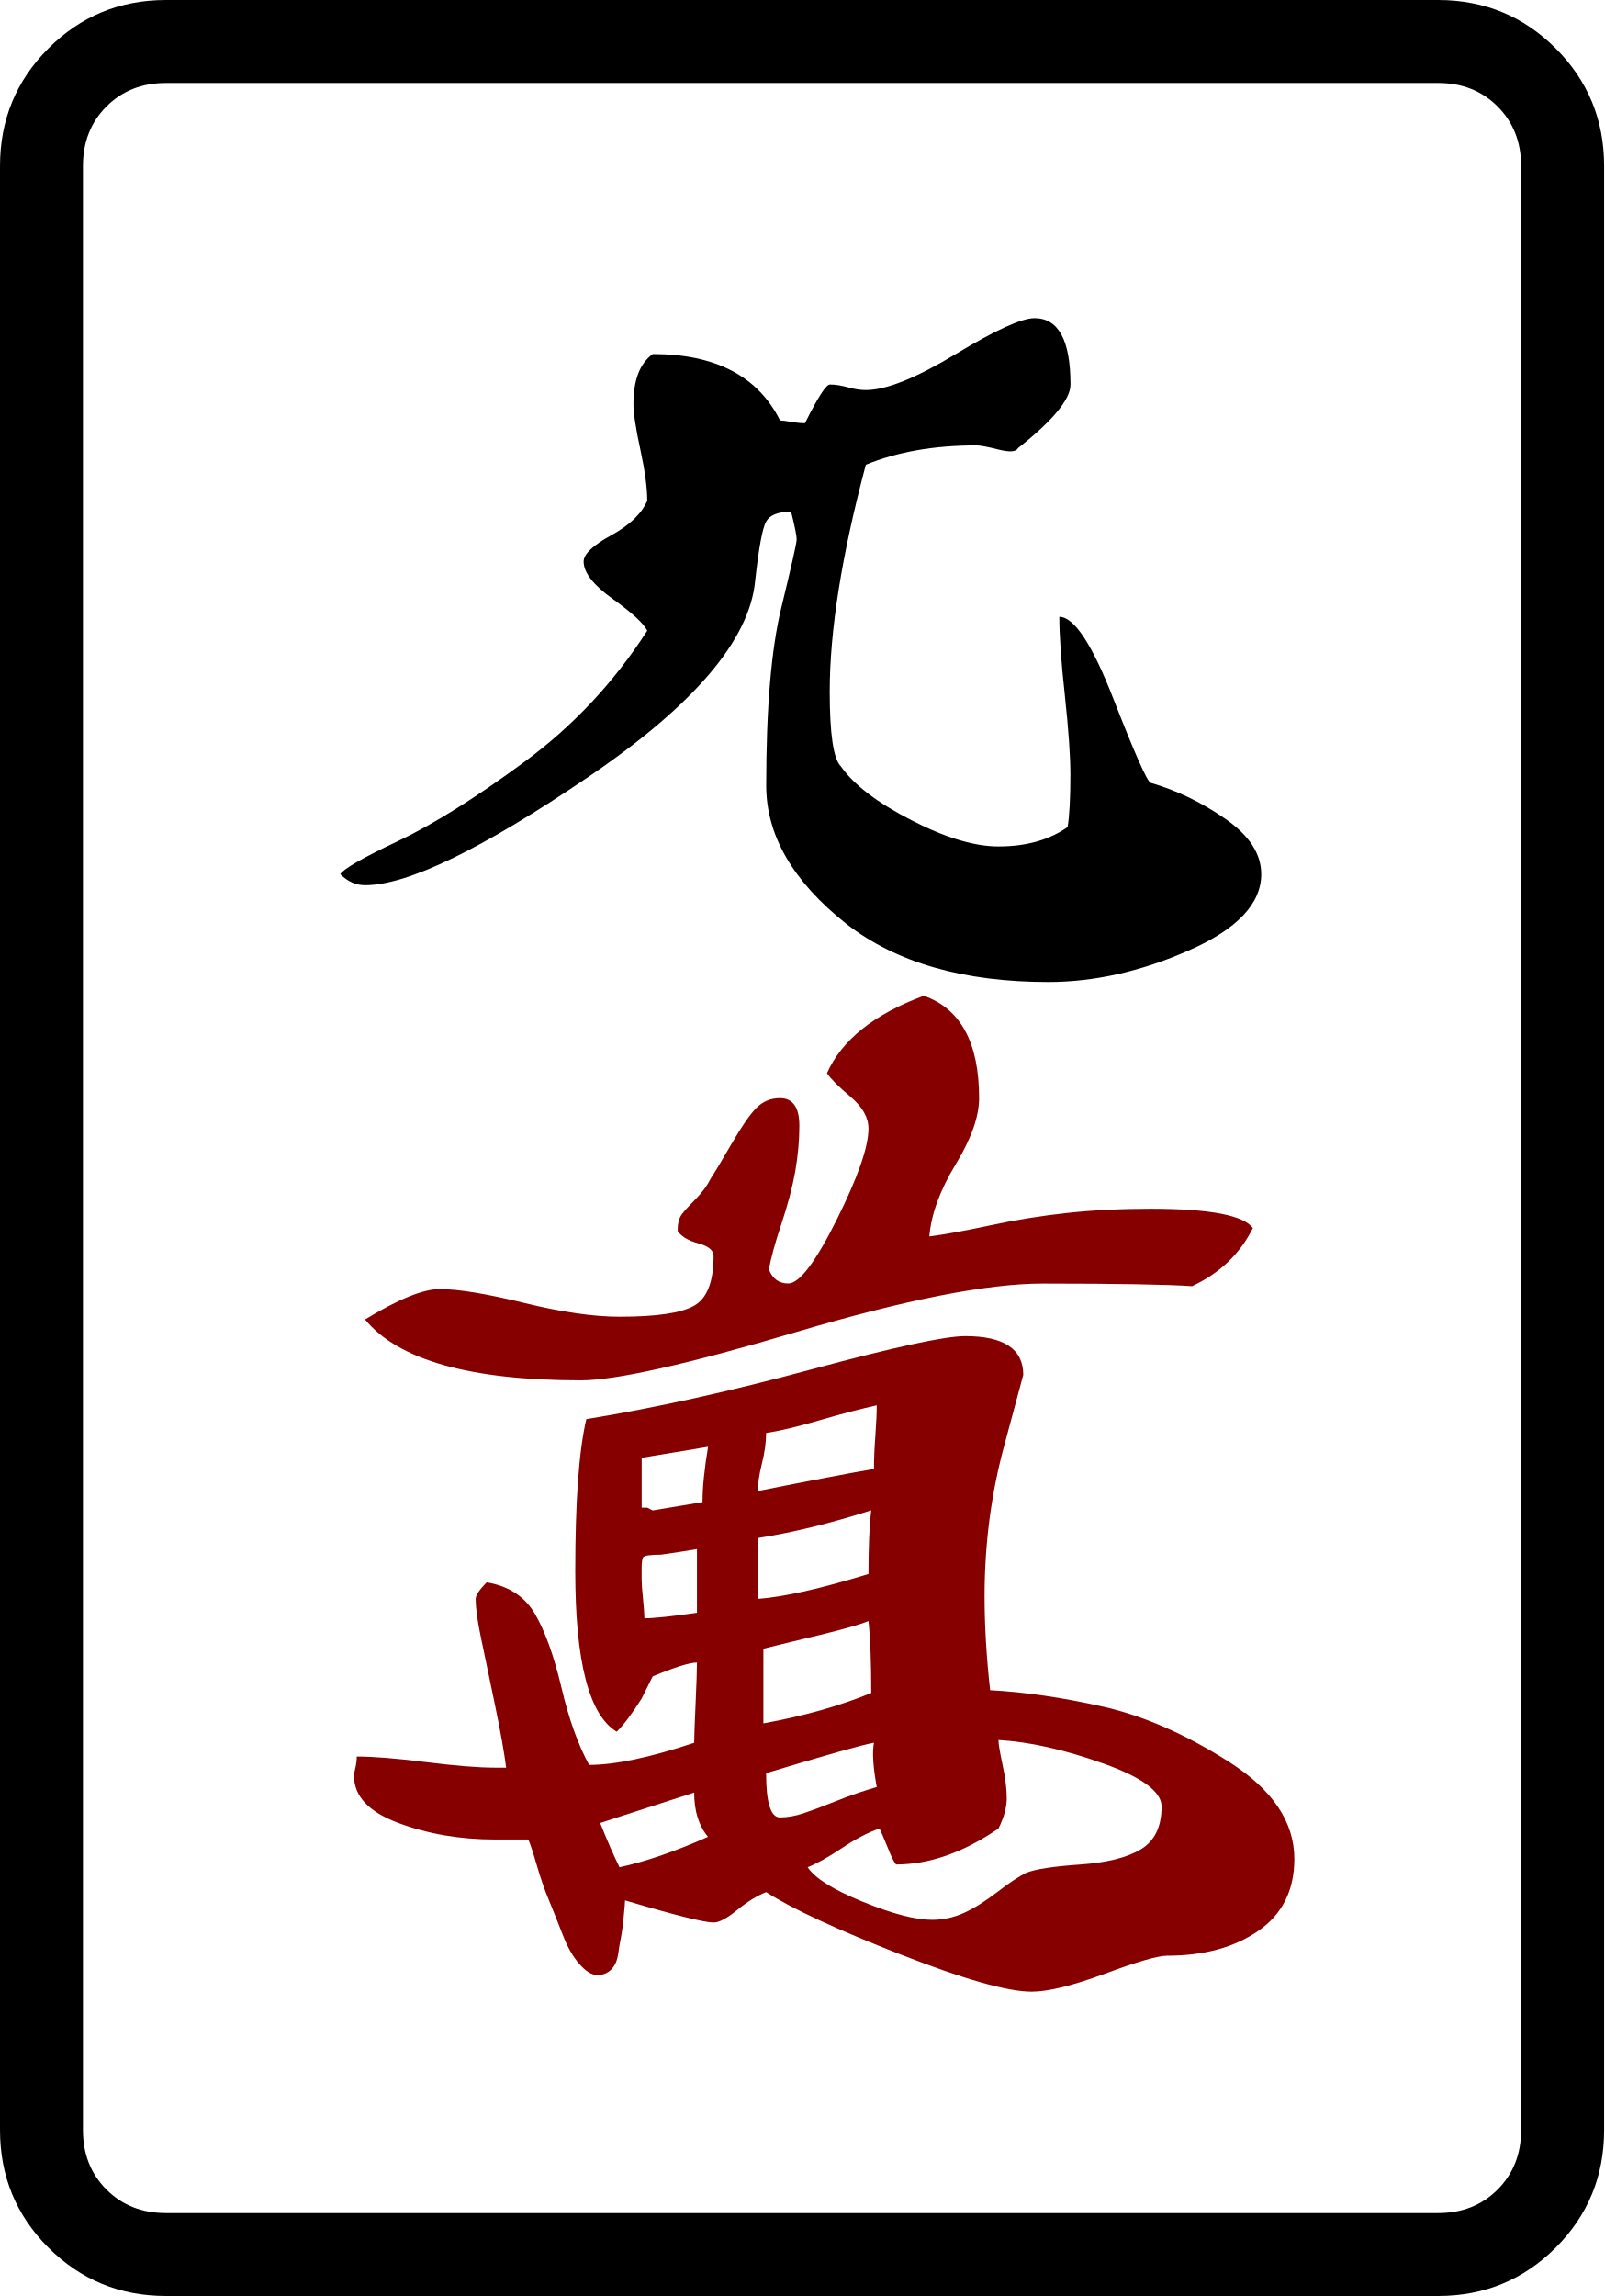
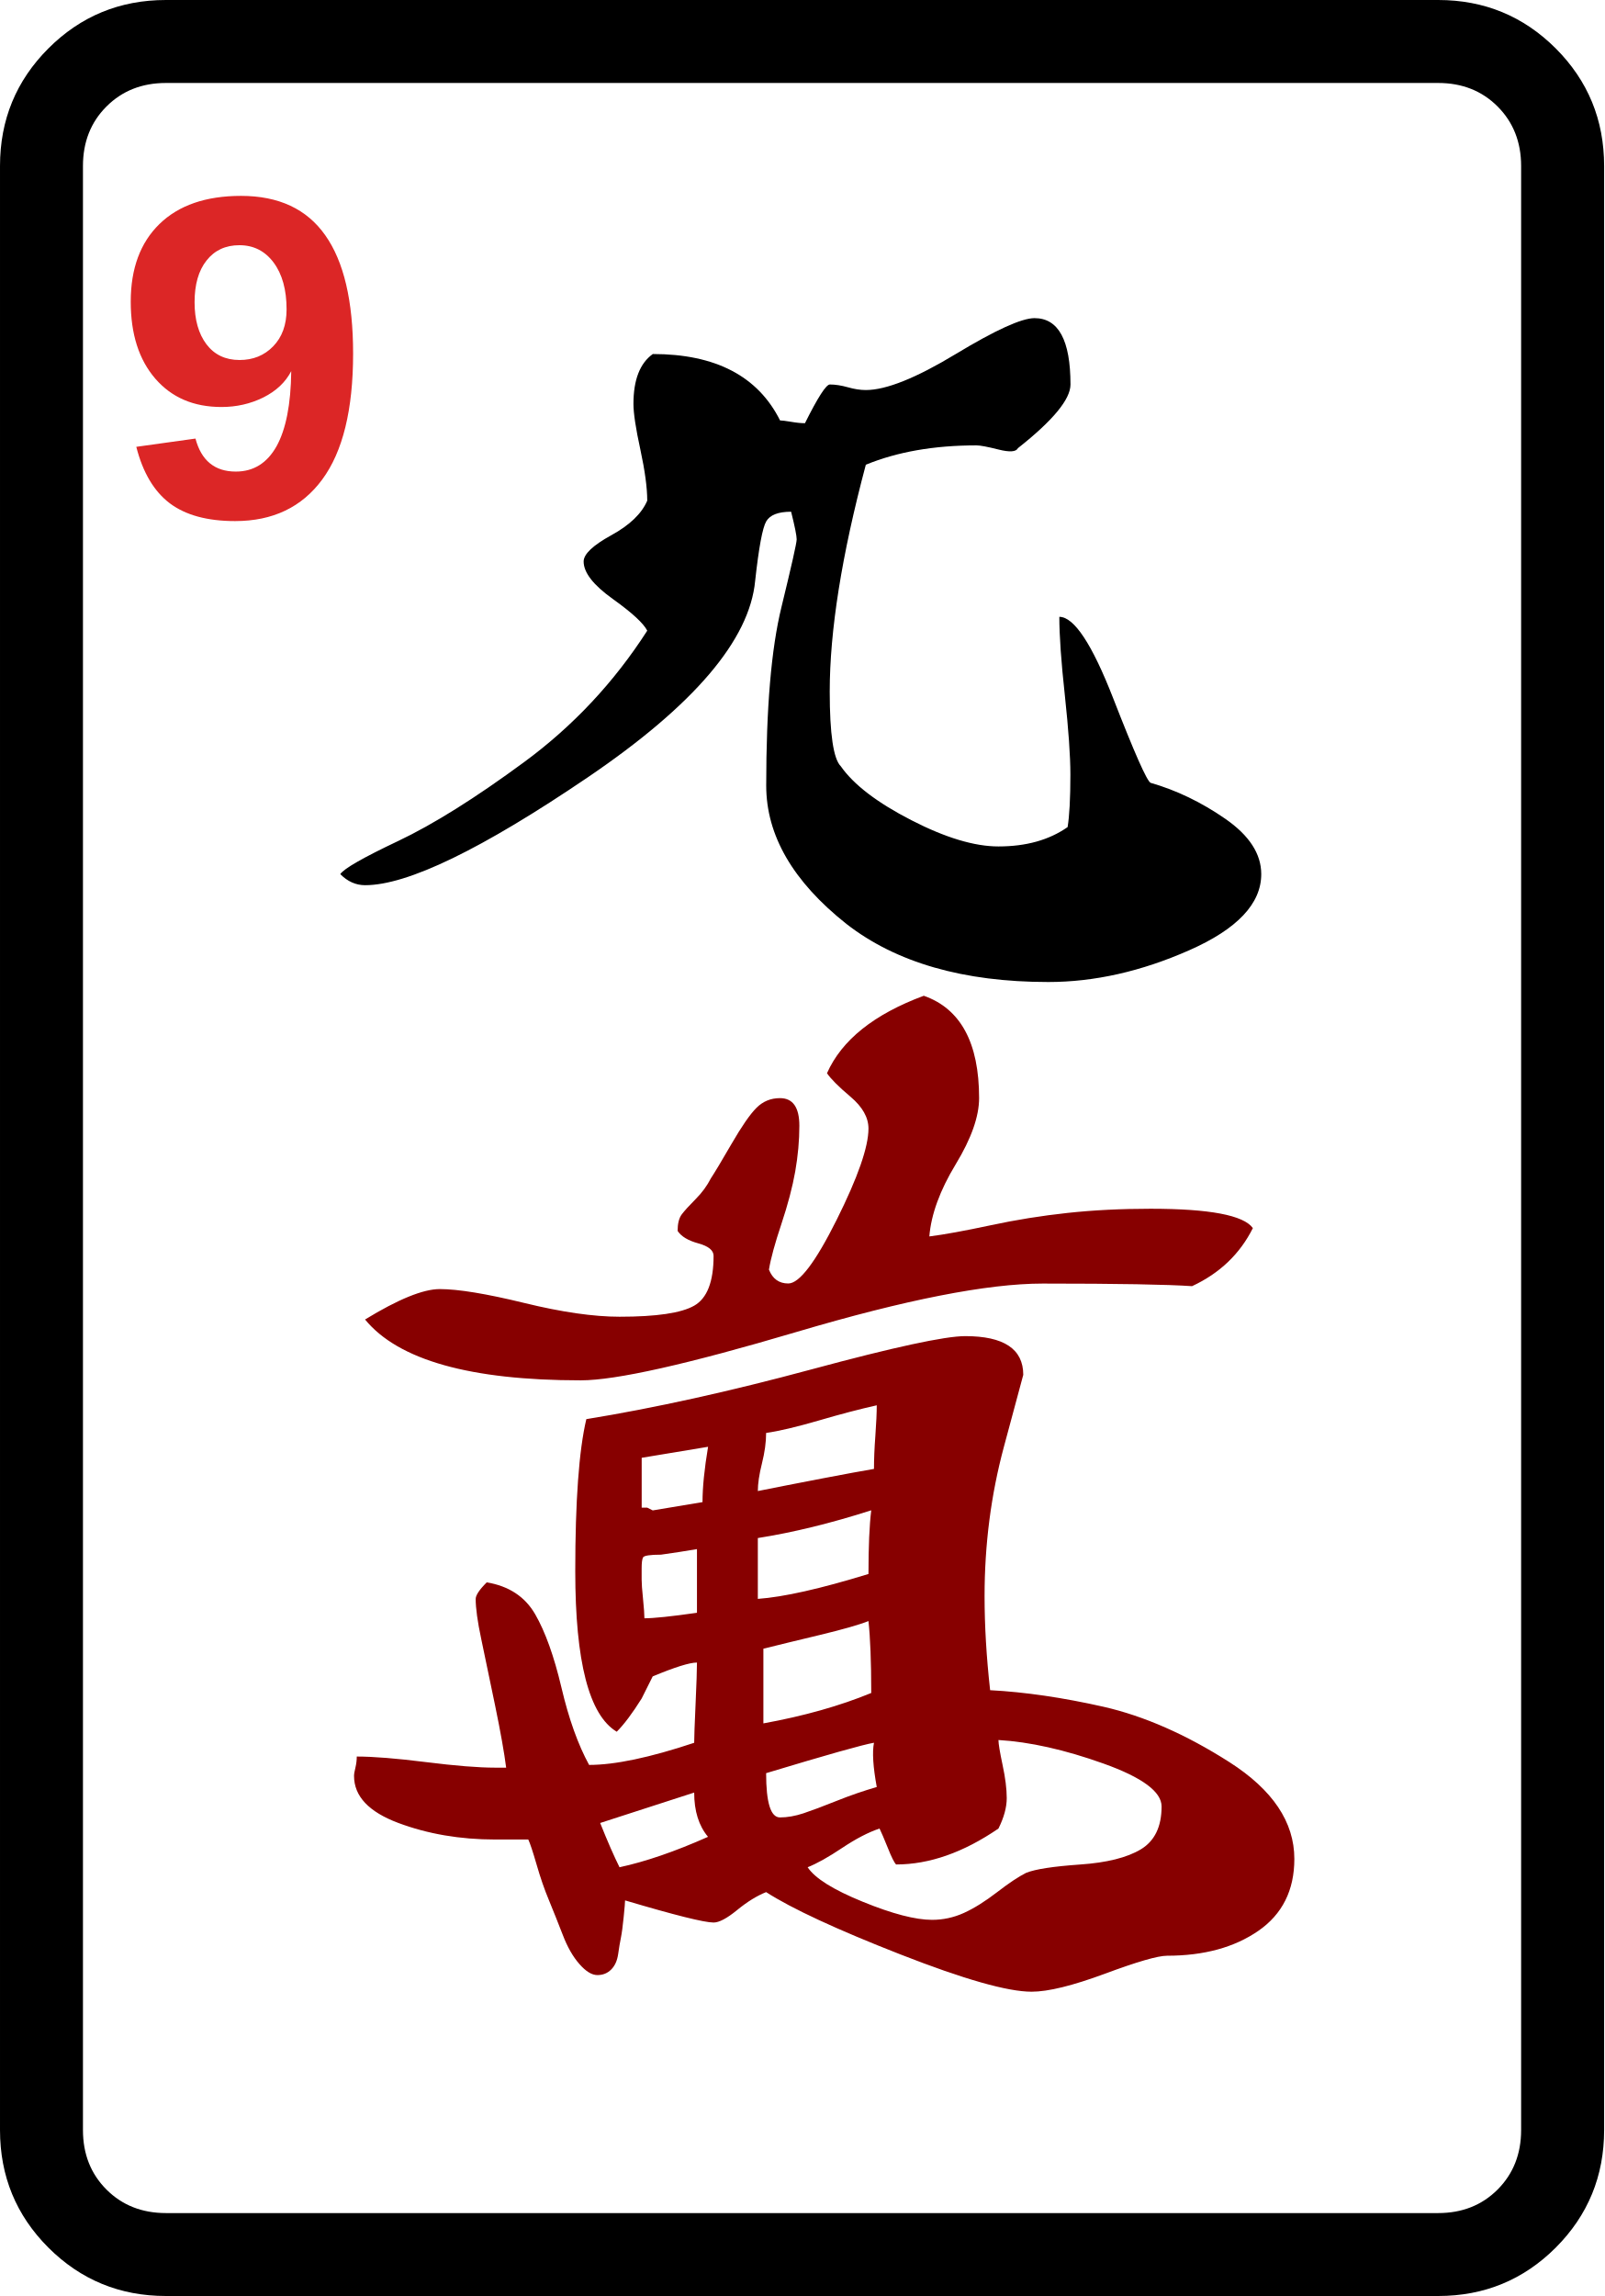
<svg xmlns="http://www.w3.org/2000/svg" version="1.1" id="图层_1" x="0px" y="0px" width="139.764" height="200" viewBox="0 0 139.764 200" enable-background="new 0 0 714 341" xml:space="preserve">
  <defs id="defs619" />
  <g transform="matrix(4.033234,0,0,4.033234,-1300.504,-33.17738)" id="g1576">
    <path id="path62" d="M 357.1,11.811 V 54.23 c 0,0.995 -0.349,1.842 -1.045,2.539 -0.697,0.696 -1.544,1.045 -2.54,1.045 h -27.483 c -0.996,0 -1.843,-0.349 -2.54,-1.045 -0.697,-0.697 -1.045,-1.544 -1.045,-2.539 V 11.811 c 0,-0.995 0.348,-1.842 1.045,-2.539 0.697,-0.697 1.543,-1.046 2.54,-1.046 h 27.483 c 0.995,0 1.842,0.349 2.54,1.046 0.696,0.697 1.045,1.543 1.045,2.539 z m -3.585,-1.793 h -27.483 c -0.519,0 -0.947,0.17 -1.285,0.508 -0.339,0.339 -0.508,0.768 -0.508,1.285 V 54.23 c 0,0.517 0.169,0.946 0.508,1.285 0.338,0.338 0.766,0.508 1.285,0.508 h 27.483 c 0.518,0 0.946,-0.17 1.284,-0.508 0.338,-0.339 0.508,-0.768 0.508,-1.285 V 11.811 c 0,-0.517 -0.17,-0.946 -0.508,-1.285 -0.338,-0.338 -0.766,-0.508 -1.284,-0.508 z" />
    <path id="path64" d="m 340.371,23.162 c 0,0.917 0.08,1.455 0.239,1.613 0.278,0.398 0.787,0.787 1.524,1.165 0.737,0.379 1.364,0.567 1.882,0.567 0.598,0 1.095,-0.139 1.494,-0.418 0.039,-0.239 0.06,-0.617 0.06,-1.135 0,-0.398 -0.04,-0.965 -0.119,-1.703 -0.081,-0.737 -0.12,-1.304 -0.12,-1.703 0.318,0 0.707,0.588 1.165,1.763 0.458,1.175 0.726,1.783 0.807,1.822 0.557,0.16 1.095,0.418 1.613,0.777 0.518,0.358 0.777,0.757 0.777,1.195 0,0.638 -0.518,1.186 -1.553,1.643 -1.036,0.458 -2.052,0.687 -3.047,0.687 -1.833,0 -3.287,-0.418 -4.362,-1.255 -1.155,-0.916 -1.732,-1.912 -1.732,-2.987 0,-1.673 0.109,-2.957 0.329,-3.854 0.218,-0.896 0.329,-1.384 0.329,-1.464 0,-0.079 -0.04,-0.278 -0.12,-0.597 -0.279,0 -0.458,0.07 -0.538,0.209 -0.081,0.14 -0.16,0.567 -0.239,1.285 -0.12,1.275 -1.325,2.688 -3.615,4.242 -2.291,1.554 -3.894,2.33 -4.81,2.33 -0.2,0 -0.379,-0.079 -0.537,-0.239 0.079,-0.12 0.498,-0.359 1.254,-0.717 0.756,-0.359 1.663,-0.926 2.718,-1.703 1.055,-0.776 1.942,-1.722 2.659,-2.838 -0.08,-0.159 -0.329,-0.388 -0.747,-0.687 -0.418,-0.299 -0.627,-0.568 -0.627,-0.807 0,-0.159 0.199,-0.348 0.597,-0.567 0.398,-0.218 0.658,-0.468 0.777,-0.747 0,-0.278 -0.05,-0.647 -0.149,-1.105 -0.1,-0.458 -0.149,-0.786 -0.149,-0.986 0,-0.517 0.139,-0.876 0.418,-1.076 1.354,0 2.271,0.478 2.749,1.434 0.039,0 0.119,0.01 0.239,0.03 0.12,0.021 0.219,0.03 0.299,0.03 0.278,-0.557 0.457,-0.836 0.538,-0.836 0.12,0 0.249,0.021 0.389,0.06 0.139,0.04 0.269,0.06 0.388,0.06 0.438,0 1.085,-0.259 1.941,-0.777 0.856,-0.517 1.424,-0.776 1.703,-0.776 0.518,0 0.777,0.478 0.777,1.434 0,0.319 -0.379,0.777 -1.135,1.374 -0.04,0.081 -0.179,0.09 -0.418,0.03 -0.239,-0.06 -0.398,-0.09 -0.478,-0.09 -0.917,0 -1.713,0.14 -2.39,0.418 -0.521,1.952 -0.78,3.585 -0.78,4.899 z" />
    <path style="fill:#870000" id="path66" d="m 337.503,44.133 c -0.16,0 -0.478,0.1 -0.956,0.299 l -0.239,0.478 c -0.2,0.319 -0.379,0.558 -0.538,0.717 -0.598,-0.358 -0.896,-1.513 -0.896,-3.465 0,-1.513 0.079,-2.608 0.239,-3.286 1.473,-0.239 3.096,-0.598 4.869,-1.076 1.771,-0.478 2.877,-0.717 3.316,-0.717 0.836,0 1.254,0.279 1.254,0.836 l -0.418,1.553 c -0.279,1.036 -0.418,2.112 -0.418,3.227 0,0.637 0.04,1.314 0.12,2.031 0.756,0.04 1.573,0.16 2.45,0.358 0.875,0.2 1.782,0.598 2.718,1.195 0.936,0.598 1.404,1.295 1.404,2.091 0,0.678 -0.26,1.195 -0.777,1.553 -0.518,0.358 -1.175,0.538 -1.972,0.538 -0.2,0 -0.648,0.13 -1.344,0.389 -0.698,0.258 -1.225,0.388 -1.583,0.388 -0.518,0 -1.464,-0.269 -2.838,-0.807 -1.374,-0.538 -2.34,-0.986 -2.897,-1.344 -0.2,0.08 -0.409,0.209 -0.627,0.388 -0.22,0.18 -0.389,0.269 -0.508,0.269 -0.2,0 -0.836,-0.159 -1.912,-0.478 0,0.041 -0.01,0.16 -0.03,0.358 -0.02,0.2 -0.04,0.349 -0.06,0.448 -0.021,0.1 -0.04,0.219 -0.06,0.358 -0.021,0.14 -0.07,0.249 -0.15,0.329 -0.08,0.08 -0.179,0.12 -0.298,0.12 -0.12,0 -0.25,-0.08 -0.389,-0.239 -0.14,-0.159 -0.259,-0.368 -0.358,-0.627 -0.1,-0.258 -0.2,-0.508 -0.298,-0.747 -0.1,-0.239 -0.189,-0.498 -0.269,-0.777 -0.081,-0.278 -0.14,-0.457 -0.179,-0.538 h -0.717 c -0.757,0 -1.455,-0.12 -2.091,-0.358 -0.638,-0.239 -0.956,-0.577 -0.956,-1.016 0,-0.039 0.01,-0.099 0.03,-0.179 0.019,-0.08 0.029,-0.159 0.029,-0.239 0.359,0 0.856,0.04 1.494,0.12 0.637,0.08 1.135,0.12 1.494,0.12 h 0.239 c -0.04,-0.318 -0.12,-0.767 -0.239,-1.344 -0.12,-0.577 -0.219,-1.055 -0.299,-1.434 -0.081,-0.378 -0.12,-0.667 -0.12,-0.866 0,-0.079 0.079,-0.199 0.239,-0.358 0.478,0.08 0.826,0.309 1.045,0.687 0.219,0.379 0.408,0.906 0.568,1.583 0.159,0.678 0.359,1.235 0.598,1.673 0.557,0 1.314,-0.159 2.27,-0.478 0,-0.119 0.01,-0.397 0.03,-0.836 0.02,-0.439 0.03,-0.738 0.03,-0.897 z m 7.468,-8.185 c -1.195,0 -2.967,0.349 -5.317,1.045 -2.351,0.697 -3.904,1.045 -4.66,1.045 -2.39,0 -3.943,-0.438 -4.661,-1.314 0.717,-0.438 1.255,-0.657 1.614,-0.657 0.397,0 1.005,0.1 1.822,0.299 0.816,0.2 1.503,0.298 2.062,0.298 0.796,0 1.334,-0.079 1.613,-0.239 0.278,-0.159 0.418,-0.517 0.418,-1.076 0,-0.119 -0.11,-0.209 -0.329,-0.269 -0.22,-0.06 -0.369,-0.149 -0.448,-0.269 0,-0.159 0.03,-0.278 0.09,-0.358 0.06,-0.079 0.159,-0.188 0.299,-0.329 0.139,-0.139 0.248,-0.289 0.329,-0.448 0.079,-0.12 0.229,-0.368 0.448,-0.747 0.219,-0.378 0.398,-0.637 0.538,-0.777 0.139,-0.139 0.308,-0.209 0.508,-0.209 0.278,0 0.418,0.2 0.418,0.597 0,0.319 -0.03,0.648 -0.089,0.986 -0.06,0.339 -0.16,0.717 -0.299,1.135 -0.14,0.418 -0.23,0.747 -0.269,0.986 0.08,0.2 0.218,0.299 0.418,0.299 0.239,0 0.587,-0.458 1.045,-1.375 0.457,-0.916 0.687,-1.573 0.687,-1.971 0,-0.239 -0.129,-0.468 -0.388,-0.687 -0.26,-0.219 -0.428,-0.389 -0.508,-0.508 0.318,-0.717 1.016,-1.274 2.091,-1.673 0.796,0.279 1.195,1.016 1.195,2.21 0,0.398 -0.169,0.876 -0.508,1.434 -0.338,0.559 -0.528,1.076 -0.567,1.554 0.318,-0.04 0.756,-0.12 1.314,-0.239 0.558,-0.12 1.115,-0.209 1.673,-0.269 0.557,-0.06 1.155,-0.09 1.792,-0.09 1.274,0 2.011,0.14 2.21,0.418 -0.279,0.558 -0.717,0.977 -1.314,1.254 -0.518,-0.036 -1.594,-0.056 -3.227,-0.056 z m -9.559,11.65 c 0.159,0.398 0.299,0.717 0.418,0.956 0.557,-0.12 1.195,-0.338 1.912,-0.657 -0.2,-0.239 -0.299,-0.557 -0.299,-0.956 z m 0.897,-7.887 v 1.076 h 0.119 l 0.12,0.06 1.075,-0.179 c 0,-0.318 0.04,-0.717 0.12,-1.195 z m 1.194,1.972 c -0.239,0.041 -0.499,0.081 -0.776,0.12 -0.24,0 -0.369,0.021 -0.389,0.06 -0.021,0.041 -0.03,0.12 -0.03,0.239 0,0.08 0,0.16 0,0.239 0,0.081 0.009,0.219 0.03,0.418 0.02,0.2 0.03,0.339 0.03,0.418 0.199,0 0.577,-0.039 1.135,-0.119 z m 1.494,-2.509 c 0,0.2 -0.03,0.418 -0.09,0.658 -0.06,0.239 -0.089,0.438 -0.089,0.597 0.397,-0.08 0.856,-0.169 1.374,-0.269 0.517,-0.099 0.896,-0.169 1.135,-0.209 0,-0.199 0.009,-0.438 0.03,-0.717 0.02,-0.278 0.03,-0.498 0.03,-0.657 -0.358,0.08 -0.777,0.189 -1.254,0.329 -0.479,0.139 -0.858,0.229 -1.136,0.268 z m -0.179,2.27 v 1.314 c 0.557,-0.04 1.354,-0.219 2.39,-0.538 0,-0.598 0.02,-1.055 0.06,-1.375 -0.877,0.281 -1.694,0.48 -2.45,0.599 z m 0.12,2.39 v 1.613 c 0.875,-0.159 1.652,-0.378 2.33,-0.657 0,-0.677 -0.021,-1.195 -0.06,-1.553 -0.2,0.08 -0.548,0.179 -1.045,0.299 -0.499,0.119 -0.907,0.219 -1.225,0.298 z m 0.059,2.688 c 0,0.638 0.099,0.956 0.299,0.956 0.159,0 0.329,-0.03 0.508,-0.089 0.179,-0.06 0.418,-0.149 0.717,-0.269 0.299,-0.12 0.587,-0.218 0.866,-0.299 -0.08,-0.438 -0.1,-0.756 -0.06,-0.956 -0.239,0.041 -1.015,0.26 -2.33,0.657 z m 5.019,-0.716 c 0,0.081 0.03,0.26 0.089,0.538 0.06,0.279 0.09,0.519 0.09,0.717 0,0.2 -0.06,0.418 -0.179,0.657 -0.757,0.518 -1.494,0.776 -2.211,0.776 -0.04,-0.039 -0.1,-0.159 -0.179,-0.358 -0.08,-0.199 -0.14,-0.338 -0.179,-0.418 -0.239,0.08 -0.508,0.219 -0.806,0.418 -0.299,0.2 -0.548,0.339 -0.747,0.418 0.158,0.239 0.557,0.488 1.195,0.747 0.637,0.26 1.135,0.389 1.493,0.389 0.239,0 0.468,-0.05 0.687,-0.149 0.219,-0.099 0.458,-0.249 0.717,-0.448 0.258,-0.199 0.468,-0.338 0.627,-0.418 0.199,-0.08 0.587,-0.139 1.165,-0.18 0.577,-0.039 1.016,-0.149 1.314,-0.328 0.298,-0.18 0.448,-0.488 0.448,-0.926 0,-0.318 -0.418,-0.627 -1.254,-0.926 -0.836,-0.299 -1.594,-0.469 -2.27,-0.509 z" />
  </g>
+   <text x="10" y="45" font-family="Arial, sans-serif" font-size="40" font-weight="bold" fill="#dc2626" stroke="none">9</text>
</svg>
